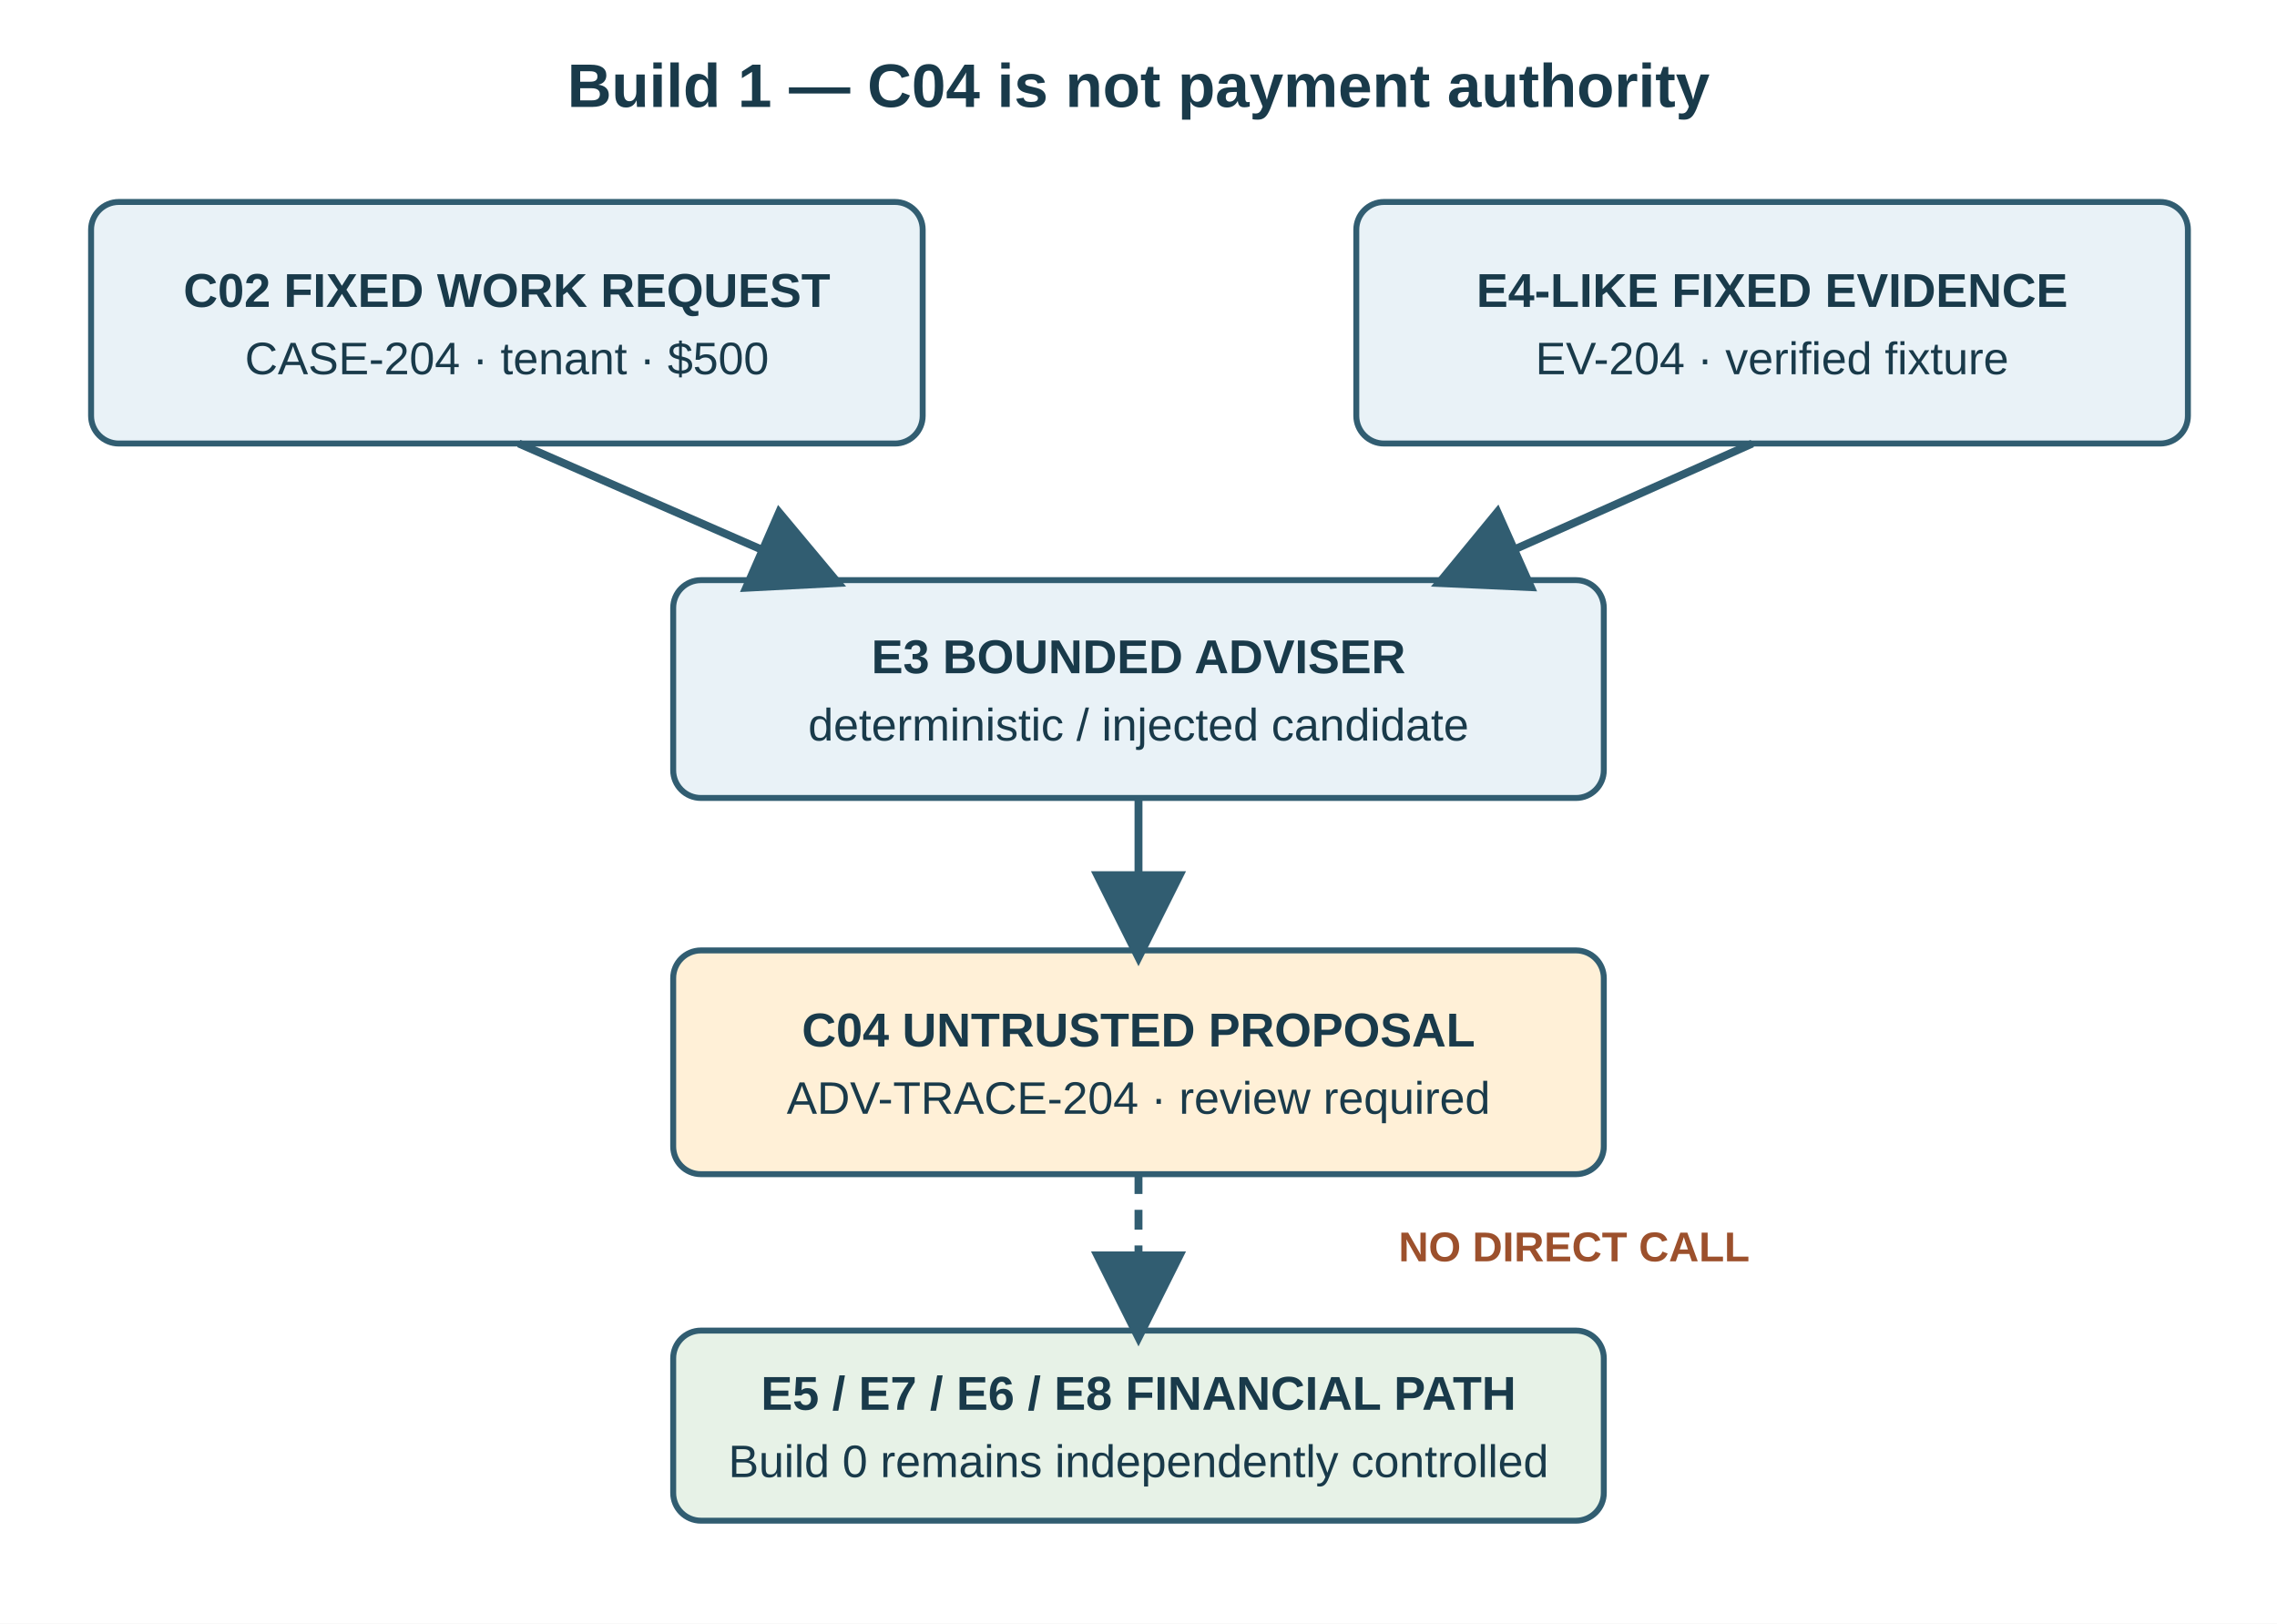
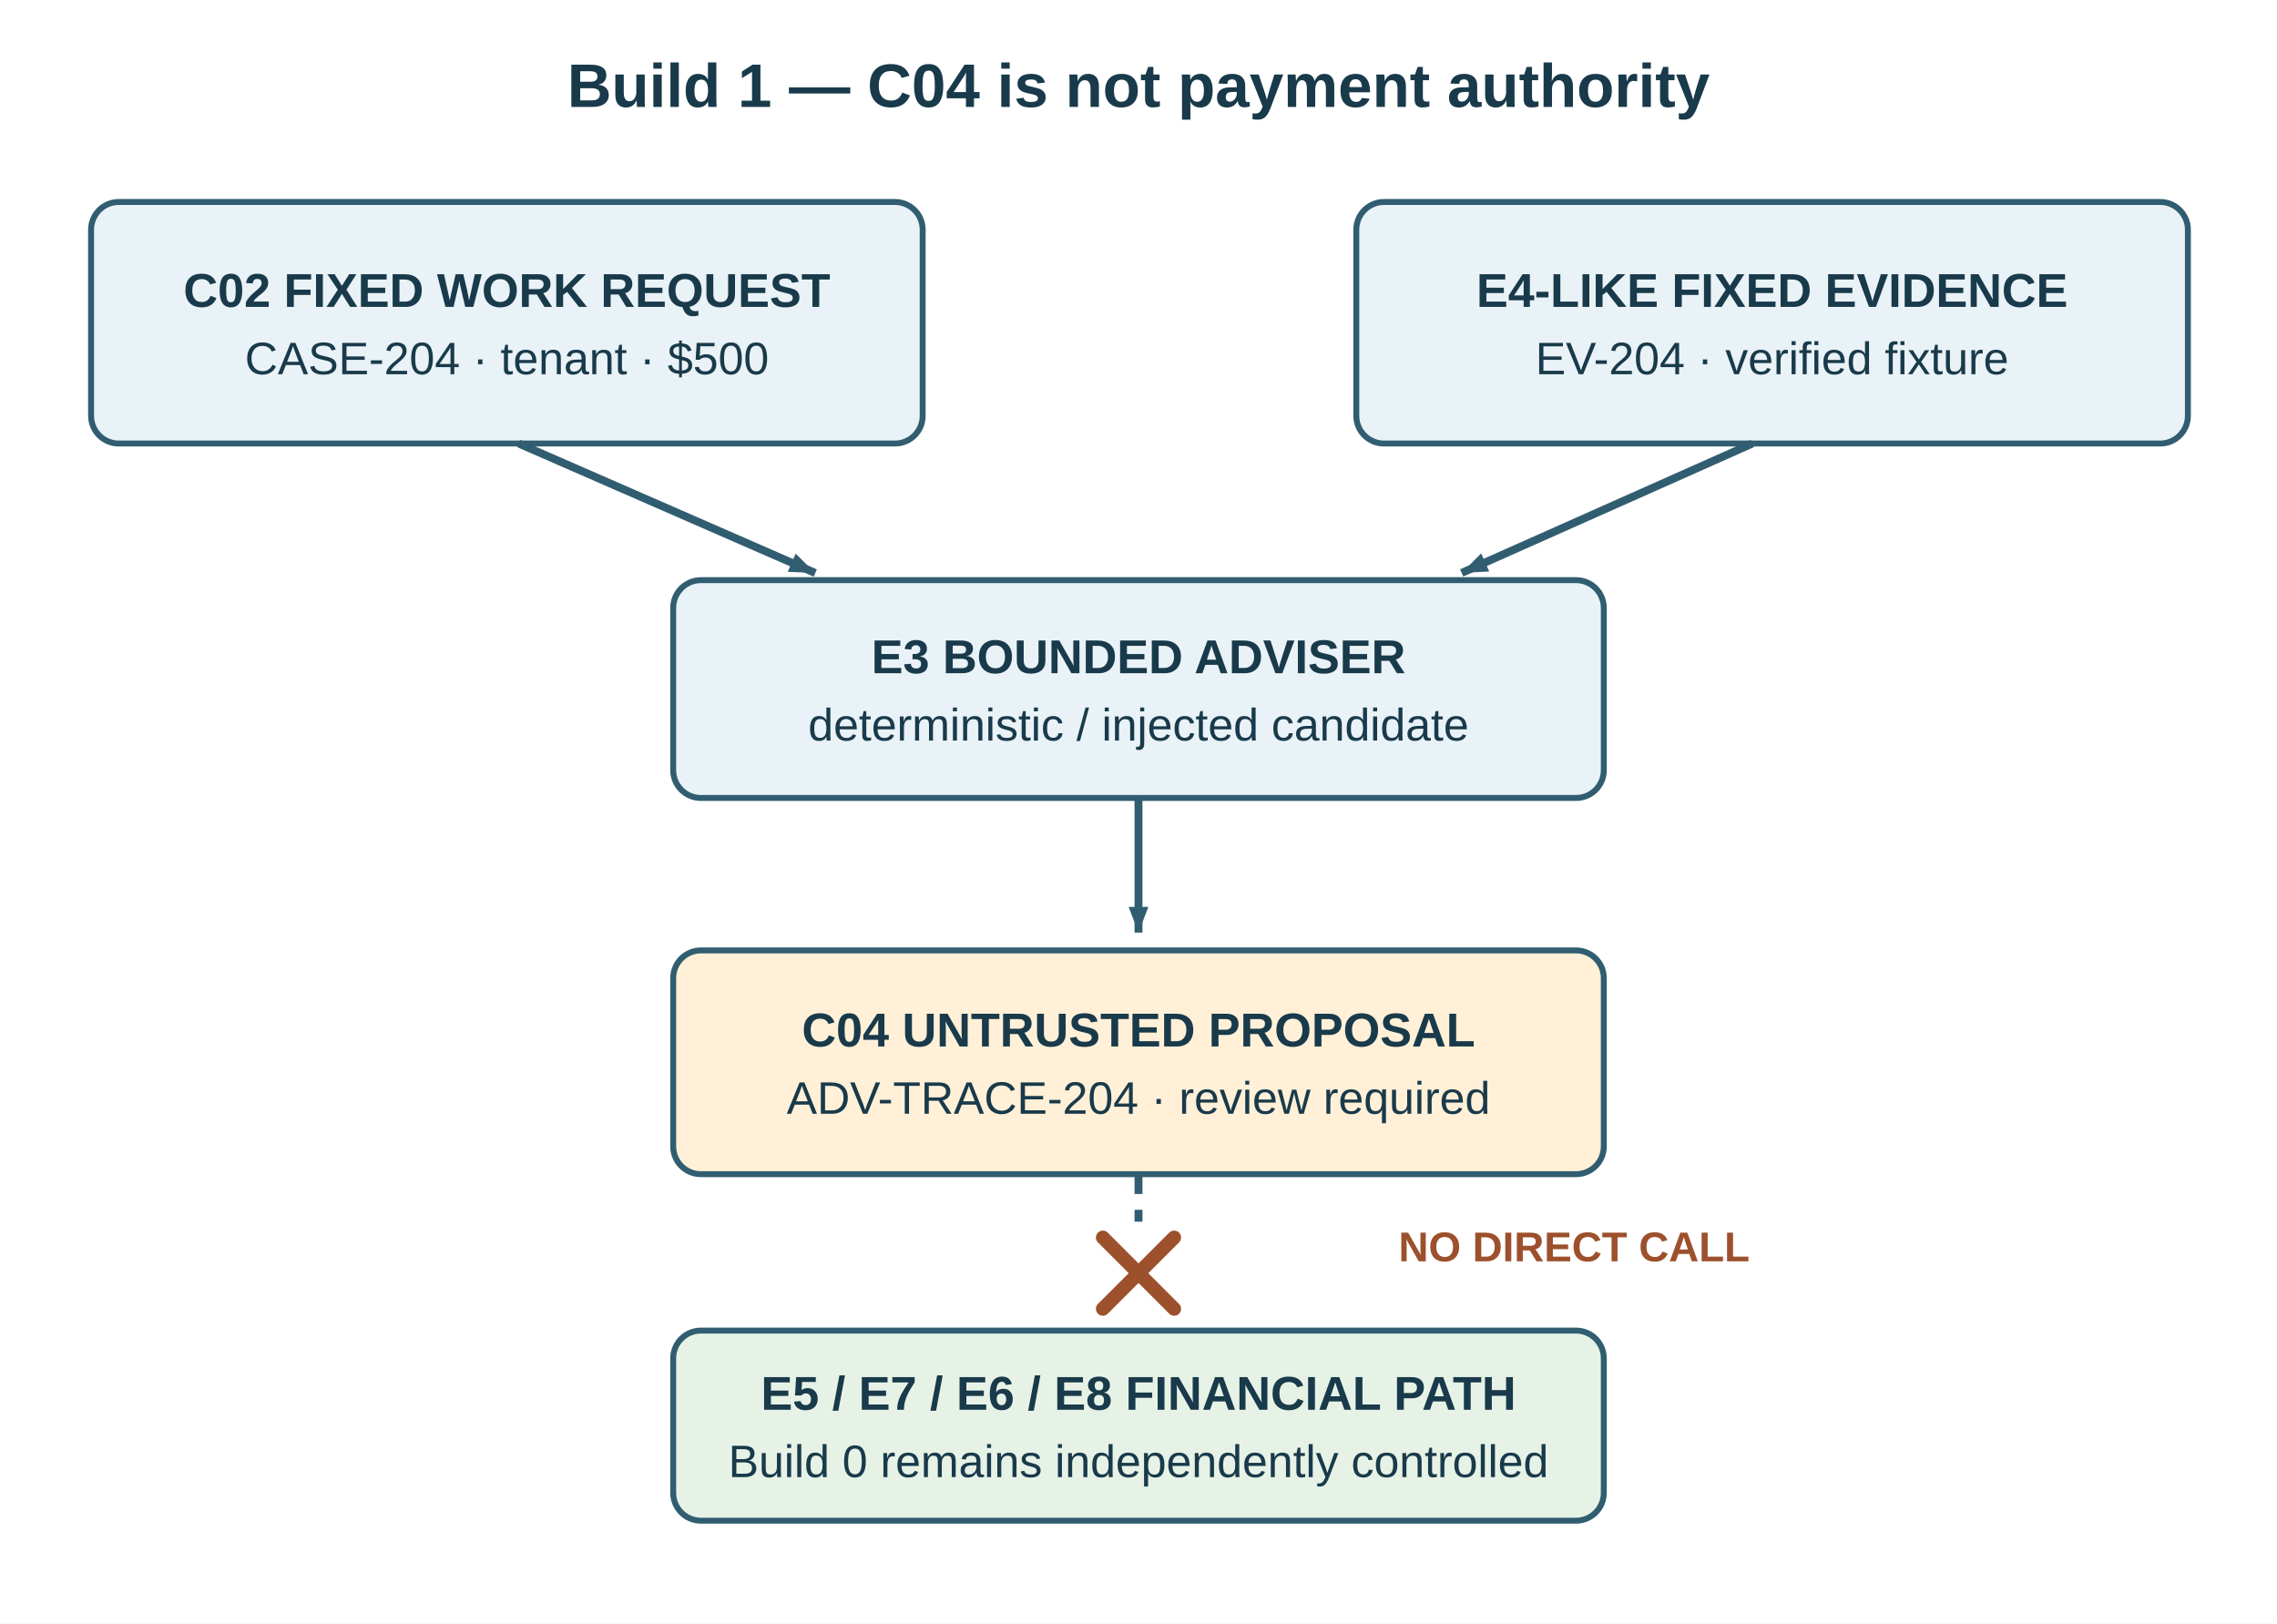
<svg xmlns="http://www.w3.org/2000/svg" width="5.75in" height="4.10in" viewBox="0 0 1150 820">
  <defs>
-     <marker id="arrow" markerWidth="12" markerHeight="12" refX="10" refY="6" orient="auto">
-       <path d="M0 0 L12 6 L0 12 Z" fill="#315d71" />
+     <marker id="arrow" markerWidth="16" markerHeight="14" refX="14" refY="7" orient="auto" markerUnits="userSpaceOnUse" viewBox="0 0 16 14">
+       <path d="M1 2 L14 7 L1 12 Z" fill="#315d71" />
    </marker>
  </defs>
  <rect width="1150" height="820" fill="white" />
  <text x="575" y="54" text-anchor="middle" font-family="Arial,sans-serif" font-size="31" font-weight="bold" fill="#193a4a">Build 1 — C04 is not payment authority</text>
  <rect x="46" y="102" width="420" height="122" rx="14" fill="#e9f2f7" stroke="#315d71" stroke-width="3" />
  <text x="256.0" y="155.0" text-anchor="middle" font-family="Arial,sans-serif" font-size="24" font-weight="bold" fill="#193a4a">C02 FIXED WORK REQUEST</text>
  <text x="256.0" y="189.0" text-anchor="middle" font-family="Arial,sans-serif" font-size="23" font-weight="normal" fill="#193a4a">CASE-204 · tenant · $500</text>
  <rect x="685" y="102" width="420" height="122" rx="14" fill="#e9f2f7" stroke="#315d71" stroke-width="3" />
  <text x="895.0" y="155.0" text-anchor="middle" font-family="Arial,sans-serif" font-size="24" font-weight="bold" fill="#193a4a">E4-LIKE FIXED EVIDENCE</text>
  <text x="895.0" y="189.0" text-anchor="middle" font-family="Arial,sans-serif" font-size="23" font-weight="normal" fill="#193a4a">EV-204 · verified fixture</text>
  <rect x="340" y="293" width="470" height="110" rx="14" fill="#e9f2f7" stroke="#315d71" stroke-width="3" />
  <text x="575.0" y="340.0" text-anchor="middle" font-family="Arial,sans-serif" font-size="24" font-weight="bold" fill="#193a4a">E3 BOUNDED ADVISER</text>
  <text x="575.0" y="374.0" text-anchor="middle" font-family="Arial,sans-serif" font-size="23" font-weight="normal" fill="#193a4a">deterministic / injected candidate</text>
-   <path d="M262 224 L420 293" stroke="#315d71" stroke-width="4" fill="none" marker-end="url(#arrow)" />
-   <path d="M885 224 L730 293" stroke="#315d71" stroke-width="4" fill="none" marker-end="url(#arrow)" />
+   <path d="M262 224 L411.75 289.40" stroke="#315d71" stroke-width="4" fill="none" marker-end="url(#arrow)" />
+   <path d="M885 224 L738.22 289.34" stroke="#315d71" stroke-width="4" fill="none" marker-end="url(#arrow)" />
  <rect x="340" y="480" width="470" height="113" rx="14" fill="#fff0d7" stroke="#315d71" stroke-width="3" />
  <text x="575.0" y="528.5" text-anchor="middle" font-family="Arial,sans-serif" font-size="24" font-weight="bold" fill="#193a4a">C04 UNTRUSTED PROPOSAL</text>
  <text x="575.0" y="562.5" text-anchor="middle" font-family="Arial,sans-serif" font-size="23" font-weight="normal" fill="#193a4a">ADV-TRACE-204 · review required</text>
-   <path d="M575 403 L575 480" stroke="#315d71" stroke-width="4" fill="none" marker-end="url(#arrow)" />
+   <path d="M575 403 L575.00 471.00" stroke="#315d71" stroke-width="4" fill="none" marker-end="url(#arrow)" />
  <rect x="340" y="672" width="470" height="96" rx="14" fill="#e7f2e7" stroke="#315d71" stroke-width="3" />
  <text x="575.0" y="712.0" text-anchor="middle" font-family="Arial,sans-serif" font-size="24" font-weight="bold" fill="#193a4a">E5 / E7 / E6 / E8 FINANCIAL PATH</text>
  <text x="575.0" y="746.0" text-anchor="middle" font-family="Arial,sans-serif" font-size="23" font-weight="normal" fill="#193a4a">Build 0 remains independently controlled</text>
-   <path d="M575 593 L575 672" stroke="#315d71" stroke-width="4" fill="none" stroke-dasharray="10 8" marker-end="url(#arrow)" />
+   <path d="M575 593 L575 617" stroke="#315d71" stroke-width="4" fill="none" stroke-dasharray="10 8" />
  <text x="795" y="637" text-anchor="middle" font-family="Arial,sans-serif" font-size="21" font-weight="bold" fill="#9c502c">NO DIRECT CALL</text>
+   <path d="M557 625 L593 661 M593 625 L557 661" stroke="#9c502c" stroke-width="7" fill="none" stroke-linecap="round" />
</svg>
